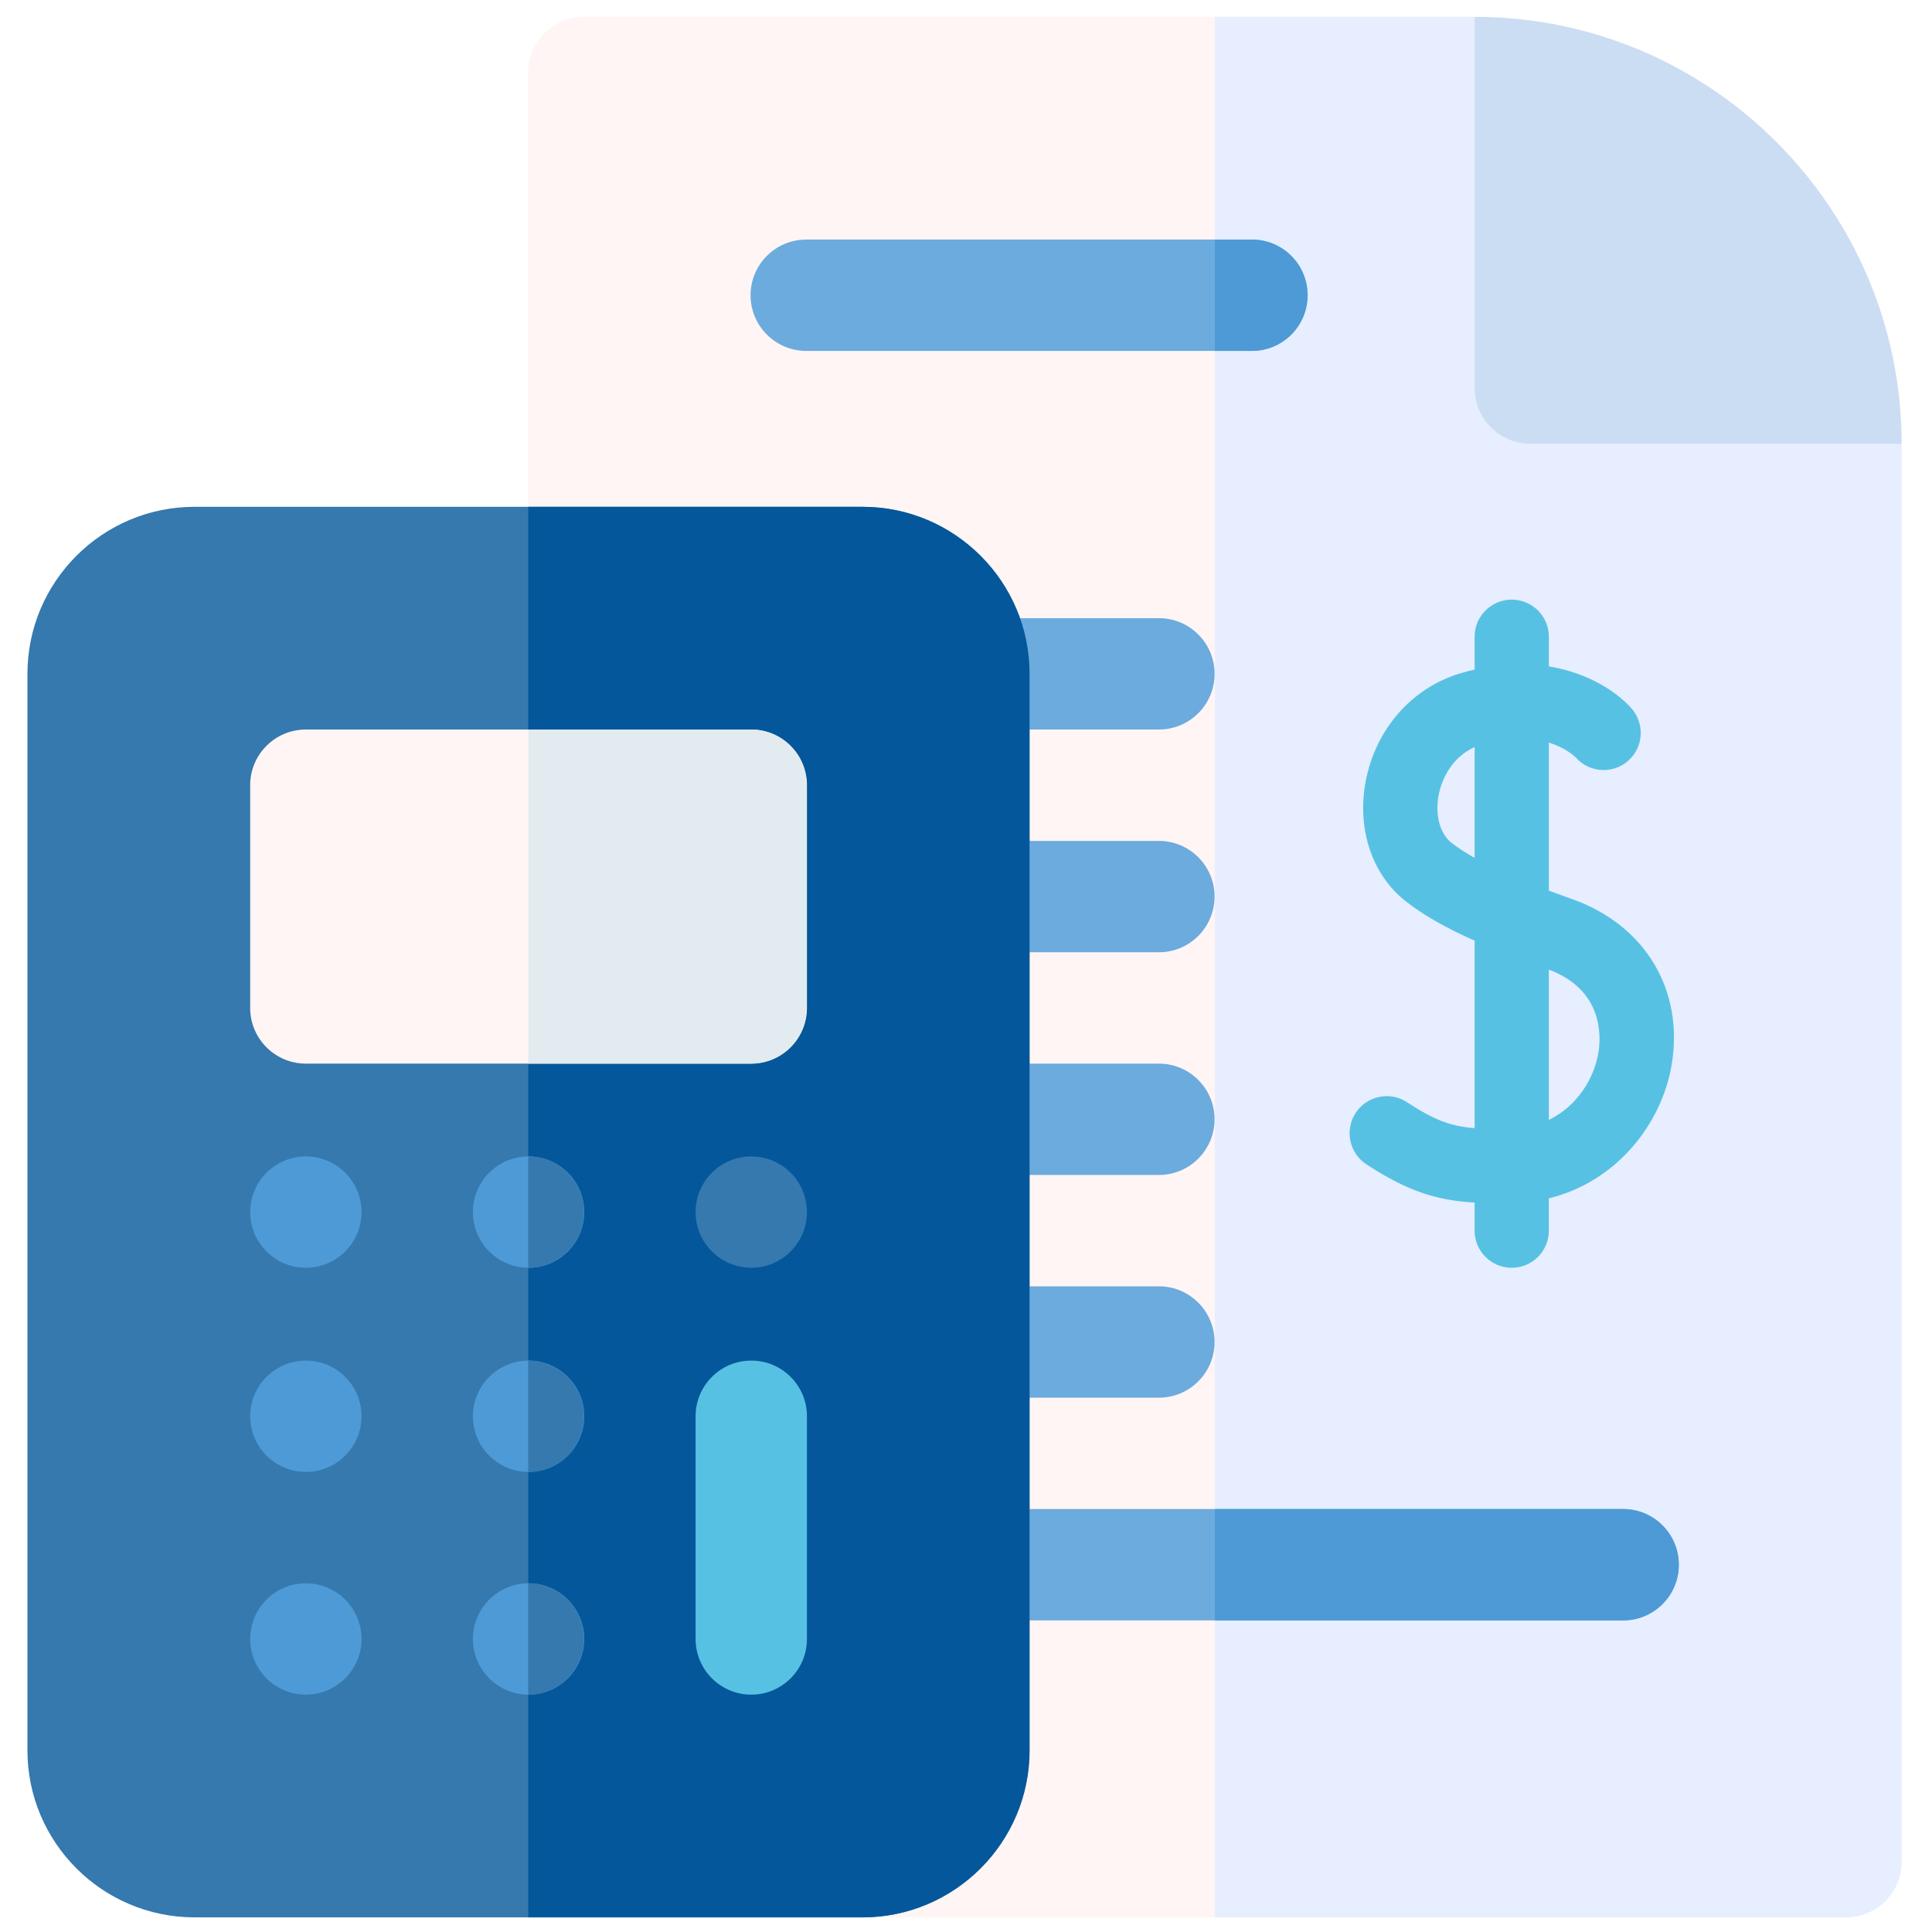
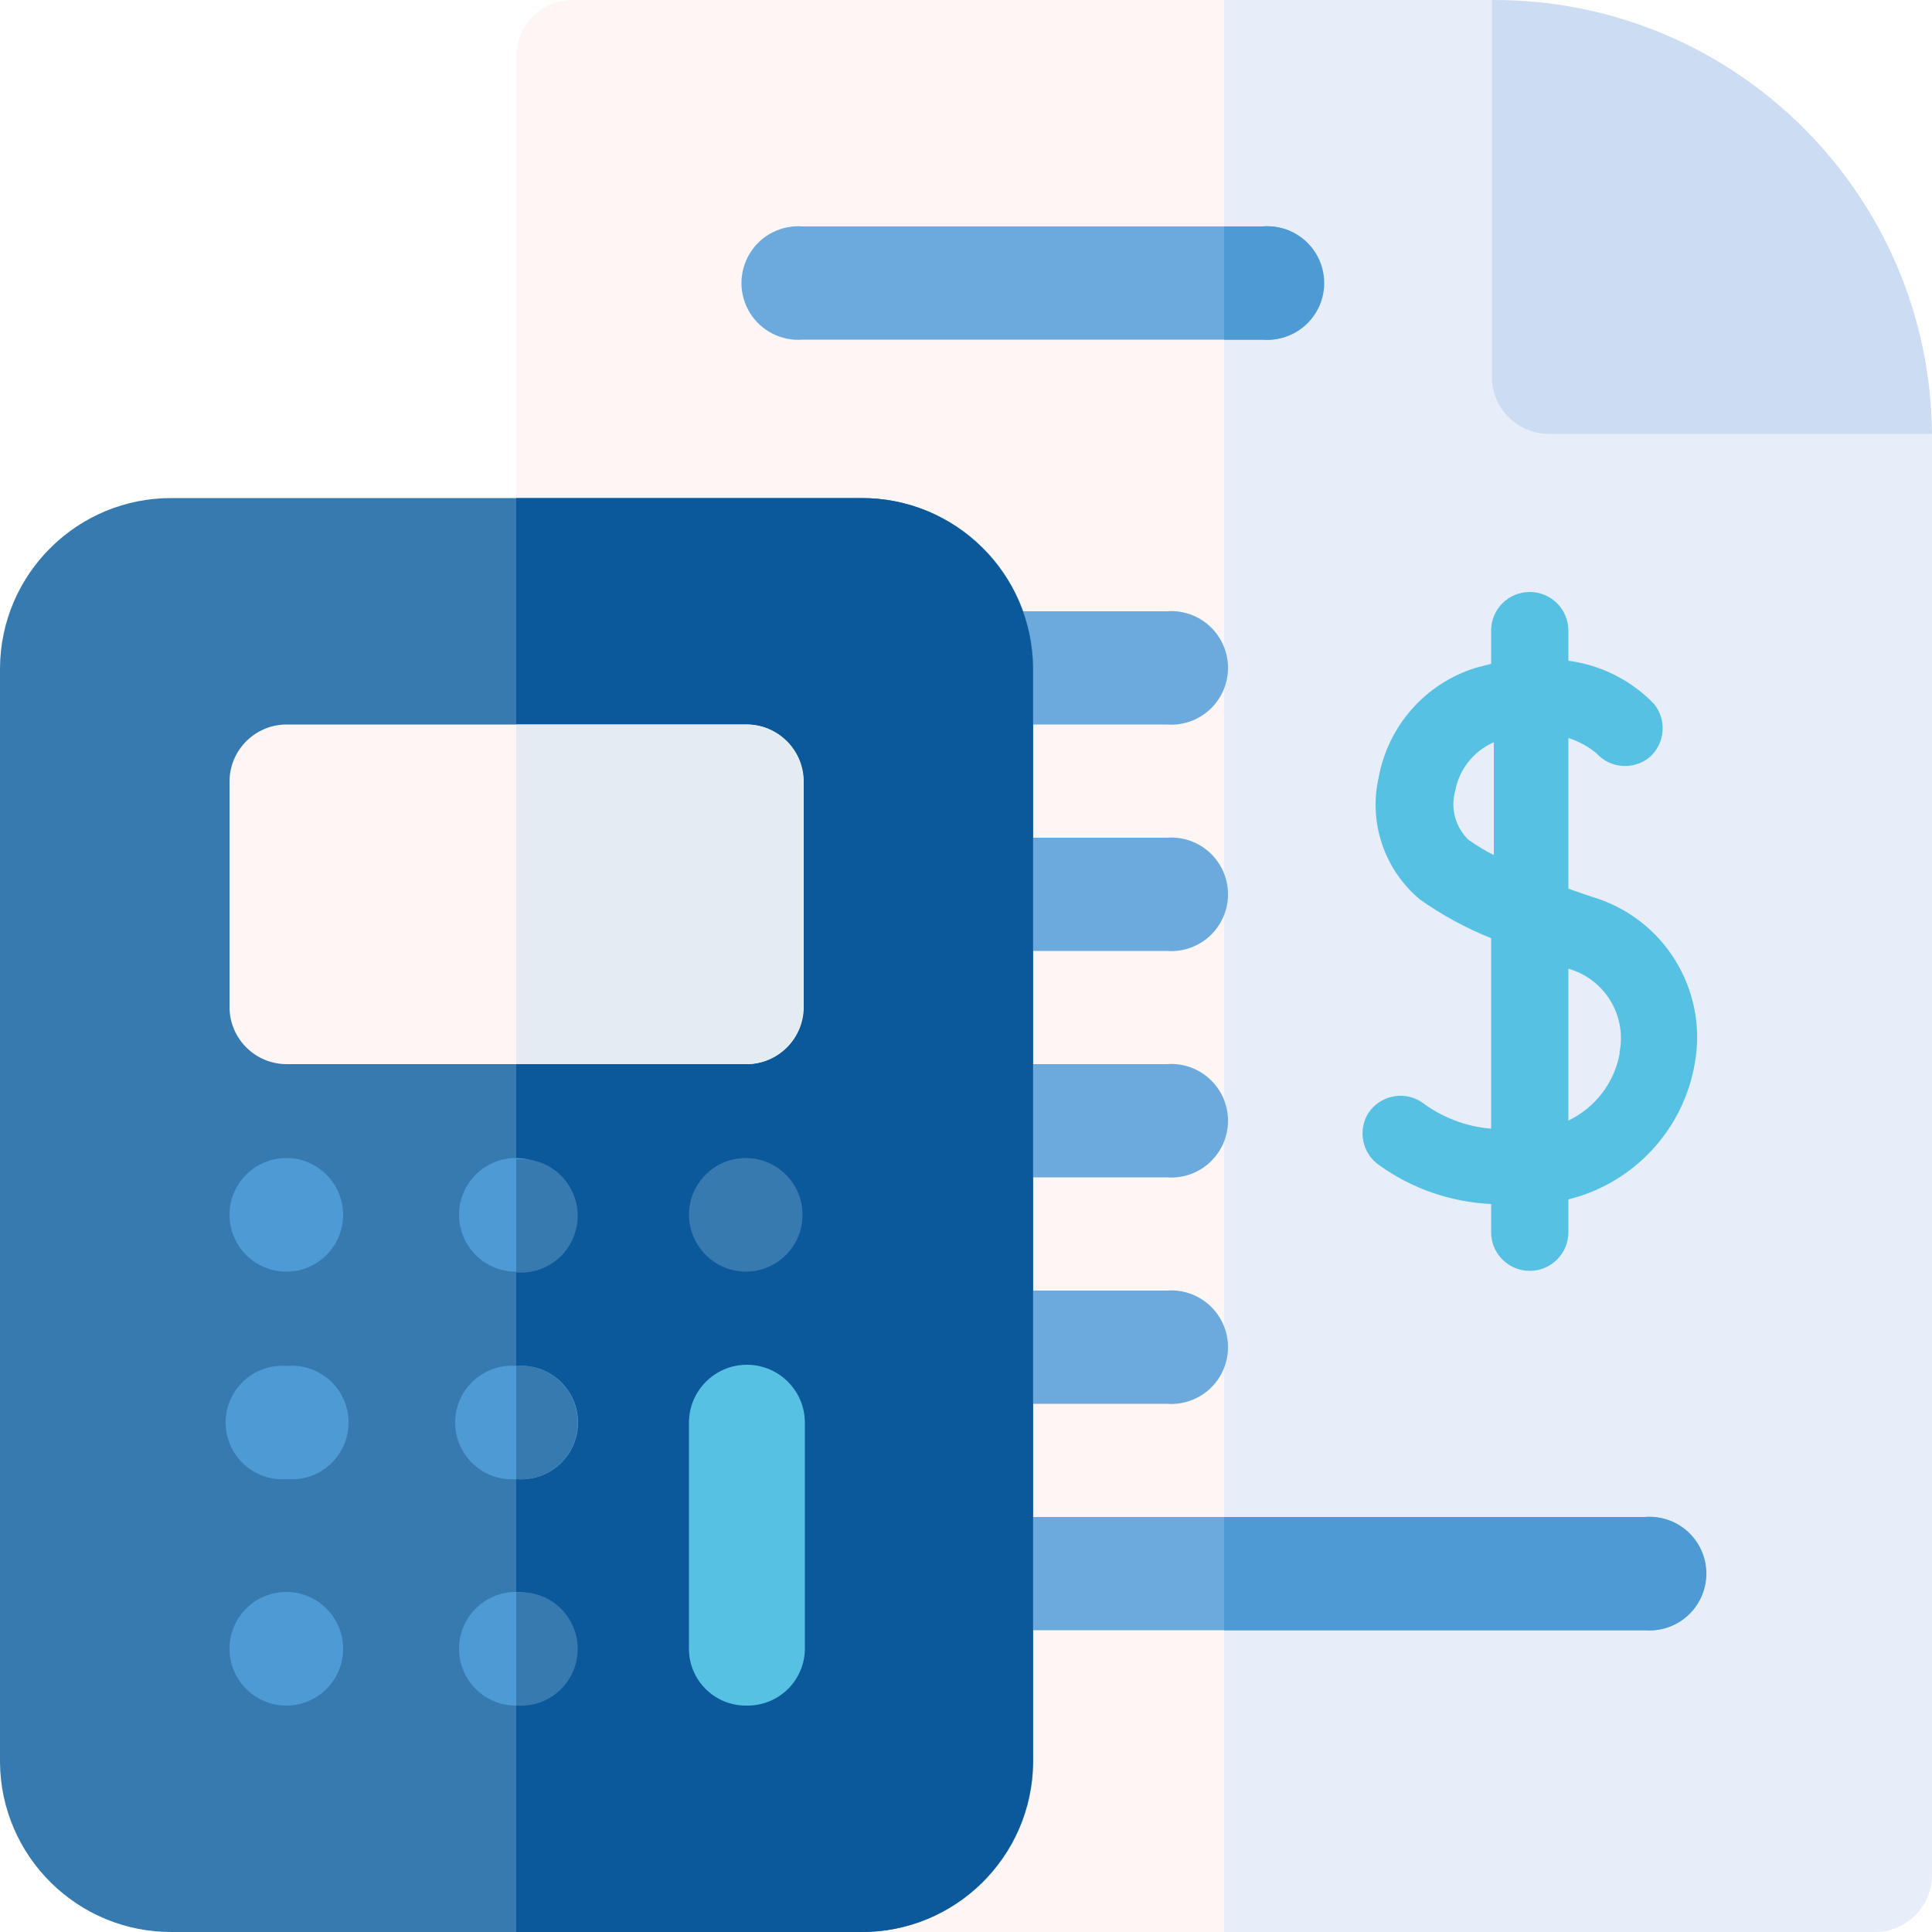
- <svg xmlns="http://www.w3.org/2000/svg" width="55" height="55" viewBox="0 0 55 55" fill="none">
-   <path d="M41.979 0.479H16.618C15.743 0.479 15.033 1.189 15.033 2.064V52.998C15.033 53.874 15.743 54.583 16.618 54.583H52.547C53.422 54.583 54.132 53.874 54.132 52.998V12.632L41.979 0.479Z" fill="#FFF5F5" />
-   <path d="M41.982 0.479H34.585V54.583H52.55C53.425 54.583 54.135 53.874 54.135 52.998V12.632L41.982 0.479Z" fill="#E6EEFF" />
-   <path d="M41.982 0.479V11.046C41.982 11.922 42.692 12.632 43.568 12.632H54.135C54.135 5.931 48.683 0.479 41.982 0.479Z" fill="#CBDDF3" />
-   <path d="M35.633 9.99H22.953C22.077 9.99 21.367 9.28 21.367 8.405C21.367 7.529 22.077 6.82 22.953 6.82H35.633C36.508 6.82 37.218 7.529 37.218 8.405C37.218 9.28 36.508 9.99 35.633 9.99Z" fill="#6CABDE" />
-   <path d="M34.586 9.99H35.642C36.518 9.99 37.227 9.28 37.227 8.405C37.227 7.529 36.518 6.82 35.642 6.82H34.586V9.99Z" fill="#4D9AD6" />
-   <path d="M32.992 20.768H24.643C23.768 20.768 23.058 20.059 23.058 19.183C23.058 18.308 23.768 17.598 24.643 17.598H32.992C33.867 17.598 34.577 18.308 34.577 19.183C34.577 20.059 33.867 20.768 32.992 20.768Z" fill="#6CABDE" />
-   <path d="M32.991 27.109H24.643C23.768 27.109 23.058 26.399 23.058 25.524C23.058 24.648 23.768 23.939 24.643 23.939H32.991C33.867 23.939 34.576 24.648 34.576 25.524C34.576 26.399 33.867 27.109 32.991 27.109Z" fill="#6CABDE" />
-   <path d="M32.991 33.449H24.643C23.768 33.449 23.058 32.739 23.058 31.864C23.058 30.989 23.768 30.279 24.643 30.279H32.991C33.867 30.279 34.576 30.989 34.576 31.864C34.576 32.739 33.867 33.449 32.991 33.449Z" fill="#6CABDE" />
-   <path d="M32.991 39.789H24.643C23.768 39.789 23.058 39.08 23.058 38.204C23.058 37.329 23.768 36.619 24.643 36.619H32.991C33.867 36.619 34.576 37.329 34.576 38.204C34.576 39.08 33.867 39.789 32.991 39.789Z" fill="#6CABDE" />
-   <path d="M46.2 46.13H24.643C23.768 46.13 23.058 45.42 23.058 44.545C23.058 43.669 23.768 42.959 24.643 42.959H46.2C47.076 42.959 47.785 43.669 47.785 44.545C47.785 45.42 47.076 46.13 46.2 46.13Z" fill="#6CABDE" />
-   <path d="M46.209 42.959H34.586V46.13H46.209C47.085 46.13 47.795 45.42 47.795 44.545C47.795 43.669 47.085 42.959 46.209 42.959Z" fill="#4D9AD6" />
-   <path d="M44.749 25.593C44.533 25.517 44.313 25.437 44.093 25.355V21.14C44.587 21.294 44.84 21.544 44.859 21.563C45.243 21.999 45.908 22.044 46.346 21.662C46.786 21.278 46.832 20.611 46.449 20.171C46.058 19.723 45.246 19.16 44.093 18.971V18.127C44.093 17.543 43.619 17.07 43.036 17.07C42.452 17.07 41.979 17.543 41.979 18.127V19.061C41.843 19.092 41.704 19.128 41.563 19.171C40.186 19.586 39.157 20.763 38.878 22.244C38.623 23.597 39.059 24.905 40.017 25.656C40.515 26.046 41.133 26.403 41.979 26.779V32.116C41.278 32.059 40.823 31.88 40.055 31.378C39.566 31.058 38.912 31.195 38.592 31.683C38.273 32.172 38.41 32.827 38.898 33.146C40.101 33.933 40.925 34.172 41.979 34.235V35.034C41.979 35.618 42.452 36.091 43.036 36.091C43.619 36.091 44.092 35.618 44.092 35.034V34.115C46.054 33.631 47.311 31.962 47.588 30.316C47.947 28.183 46.832 26.329 44.749 25.593ZM41.321 23.993C40.992 23.735 40.848 23.202 40.955 22.635C41.049 22.135 41.367 21.54 41.979 21.268V24.422C41.733 24.284 41.51 24.141 41.321 23.993ZM45.504 29.965C45.38 30.705 44.901 31.487 44.093 31.881V27.604C45.67 28.19 45.573 29.557 45.504 29.965Z" fill="#57C1E3" />
-   <path d="M24.558 54.583H5.537C2.914 54.583 0.781 52.45 0.781 49.828V19.183C0.781 16.561 2.914 14.428 5.537 14.428H24.558C27.18 14.428 29.313 16.561 29.313 19.183V49.828C29.313 52.45 27.18 54.583 24.558 54.583Z" fill="#3579AE" />
-   <path d="M24.55 14.428H15.039V54.583H24.55C27.172 54.583 29.305 52.45 29.305 49.828V19.183C29.305 16.561 27.172 14.428 24.55 14.428Z" fill="#03579A" />
-   <path d="M21.387 30.279H8.707C7.831 30.279 7.122 29.569 7.122 28.694V22.353C7.122 21.478 7.831 20.768 8.707 20.768H21.387C22.263 20.768 22.972 21.478 22.972 22.353V28.694C22.972 29.569 22.263 30.279 21.387 30.279Z" fill="#FFF5F5" />
-   <path d="M21.378 20.768H15.038V30.279H21.378C22.254 30.279 22.963 29.569 22.963 28.694V22.353C22.963 21.478 22.254 20.768 21.378 20.768Z" fill="#E1EBF0" />
-   <path d="M8.707 41.903C9.582 41.903 10.292 41.193 10.292 40.318C10.292 39.442 9.582 38.733 8.707 38.733C7.831 38.733 7.122 39.442 7.122 40.318C7.122 41.193 7.831 41.903 8.707 41.903Z" fill="#4D9AD6" />
-   <path d="M15.047 41.903C15.922 41.903 16.632 41.193 16.632 40.318C16.632 39.442 15.922 38.733 15.047 38.733C14.172 38.733 13.462 39.442 13.462 40.318C13.462 41.193 14.172 41.903 15.047 41.903Z" fill="#4D9AD6" />
-   <path d="M15.038 38.733V41.903C15.913 41.903 16.623 41.193 16.623 40.318C16.623 39.442 15.913 38.733 15.038 38.733Z" fill="#3579AE" />
-   <path d="M8.707 36.091C9.582 36.091 10.292 35.381 10.292 34.506C10.292 33.63 9.582 32.921 8.707 32.921C7.831 32.921 7.122 33.63 7.122 34.506C7.122 35.381 7.831 36.091 8.707 36.091Z" fill="#4D9AD6" />
-   <path d="M15.047 36.091C15.922 36.091 16.632 35.381 16.632 34.506C16.632 33.63 15.922 32.921 15.047 32.921C14.172 32.921 13.462 33.63 13.462 34.506C13.462 35.381 14.172 36.091 15.047 36.091Z" fill="#4D9AD6" />
-   <path d="M15.038 32.921V36.091C15.913 36.091 16.623 35.381 16.623 34.506C16.623 33.63 15.913 32.921 15.038 32.921Z" fill="#3579AE" />
-   <path d="M21.387 36.091C22.263 36.091 22.972 35.381 22.972 34.506C22.972 33.63 22.263 32.921 21.387 32.921C20.512 32.921 19.802 33.63 19.802 34.506C19.802 35.381 20.512 36.091 21.387 36.091Z" fill="#3579AE" />
-   <path d="M8.707 48.243C9.582 48.243 10.292 47.533 10.292 46.658C10.292 45.783 9.582 45.073 8.707 45.073C7.831 45.073 7.122 45.783 7.122 46.658C7.122 47.533 7.831 48.243 8.707 48.243Z" fill="#4D9AD6" />
-   <path d="M15.047 48.243C15.922 48.243 16.632 47.533 16.632 46.658C16.632 45.783 15.922 45.073 15.047 45.073C14.172 45.073 13.462 45.783 13.462 46.658C13.462 47.533 14.172 48.243 15.047 48.243Z" fill="#4D9AD6" />
-   <path d="M15.038 45.073V48.243C15.913 48.243 16.623 47.533 16.623 46.658C16.623 45.783 15.913 45.073 15.038 45.073Z" fill="#3579AE" />
-   <path d="M21.387 48.243C20.512 48.243 19.802 47.533 19.802 46.658V40.318C19.802 39.442 20.512 38.733 21.387 38.733C22.263 38.733 22.972 39.442 22.972 40.318V46.658C22.972 47.533 22.263 48.243 21.387 48.243Z" fill="#57C1E3" />
+ <svg xmlns="http://www.w3.org/2000/svg" id="Capa_1" data-name="Capa 1" viewBox="0 0 50 50">
+   <defs>
+     <style>.cls-1{fill:#fef5f5;}.cls-2{fill:#e7eef9;}.cls-3{fill:#ccddf3;}.cls-4{fill:#6caadd;}.cls-5{fill:#4e9ad4;}.cls-6{fill:#57c1e4;}.cls-7{fill:#377aaf;}.cls-8{fill:#0b589b;}.cls-9{fill:#e2ecf1;}</style>
+   </defs>
+   <path class="cls-1" d="M38.61,0H14.84a1.47,1.47,0,0,0-1.48,1.46V48.54A1.47,1.47,0,0,0,14.84,50H48.51A1.48,1.48,0,0,0,50,48.54V11.23Z" transform="translate(0 0)" />
+   <path class="cls-2" d="M38.61,0H31.68V50H48.51A1.48,1.48,0,0,0,50,48.54V11.23Z" transform="translate(0 0)" />
+   <path class="cls-3" d="M38.61,0V9.77a1.48,1.48,0,0,0,1.49,1.46H50A11.33,11.33,0,0,0,38.61,0Z" transform="translate(0 0)" />
+   <path class="cls-4" d="M32.66,8.79H20.78a1.47,1.47,0,1,1,0-2.93H32.66a1.47,1.47,0,1,1,0,2.93Z" transform="translate(0 0)" />
+   <path class="cls-5" d="M31.68,8.79h1a1.47,1.47,0,1,0,0-2.93h-1Z" transform="translate(0 0)" />
+   <path class="cls-4" d="M30.19,18.75H22.36a1.47,1.47,0,1,1,0-2.93h7.83a1.47,1.47,0,1,1,0,2.93Z" transform="translate(0 0)" />
+   <path class="cls-4" d="M30.19,24.61H22.36a1.47,1.47,0,1,1,0-2.93h7.83a1.47,1.47,0,1,1,0,2.93Z" transform="translate(0 0)" />
+   <path class="cls-4" d="M30.19,30.47H22.36a1.47,1.47,0,1,1,0-2.93h7.83a1.47,1.47,0,1,1,0,2.93Z" transform="translate(0 0)" />
+   <path class="cls-4" d="M30.19,36.33H22.36a1.47,1.47,0,1,1,0-2.93h7.83a1.47,1.47,0,1,1,0,2.93Z" transform="translate(0 0)" />
+   <path class="cls-4" d="M42.56,42.19H22.36a1.47,1.47,0,1,1,0-2.93h20.2a1.47,1.47,0,1,1,0,2.93Z" transform="translate(0 0)" />
+   <path class="cls-5" d="M42.57,39.26H31.68v2.93H42.57a1.47,1.47,0,1,0,0-2.93Z" transform="translate(0 0)" />
+   <path class="cls-6" d="M41.2,23.21,40.59,23v-3.9a2.16,2.16,0,0,1,.72.39,1,1,0,0,0,1.39.1,1,1,0,0,0,.1-1.38,3.77,3.77,0,0,0-2.21-1.11v-.78a1,1,0,0,0-2,0v.86l-.39.1a3.66,3.66,0,0,0-2.52,2.84,3.19,3.19,0,0,0,1.07,3.16,8.91,8.91,0,0,0,1.84,1v4.93a3.44,3.44,0,0,1-1.8-.69,1,1,0,0,0-1.38.29,1,1,0,0,0,.29,1.35,5.4,5.4,0,0,0,2.89,1v.73a1,1,0,0,0,2,0v-.85a4.39,4.39,0,0,0,3.27-3.51A3.79,3.79,0,0,0,41.2,23.21ZM38,21.73a1.28,1.28,0,0,1-.34-1.26,1.71,1.71,0,0,1,1-1.26v2.92A5.11,5.11,0,0,1,38,21.73Zm3.92,5.52A2.41,2.41,0,0,1,40.59,29V25.07A1.87,1.87,0,0,1,41.91,27.25Z" transform="translate(0 0)" />
+   <path class="cls-7" d="M22.28,50H4.46A4.43,4.43,0,0,1,0,45.61V17.29a4.43,4.43,0,0,1,4.46-4.4H22.28a4.43,4.43,0,0,1,4.46,4.4V45.61A4.43,4.43,0,0,1,22.28,50Z" transform="translate(0 0)" />
+   <path class="cls-8" d="M22.27,12.89H13.36V50h8.91a4.43,4.43,0,0,0,4.46-4.39V17.29A4.43,4.43,0,0,0,22.27,12.89Z" transform="translate(0 0)" />
+   <path class="cls-1" d="M19.31,27.54H7.43a1.48,1.48,0,0,1-1.49-1.47V20.21a1.48,1.48,0,0,1,1.49-1.46H19.31a1.48,1.48,0,0,1,1.49,1.46v5.86A1.48,1.48,0,0,1,19.31,27.54Z" transform="translate(0 0)" />
+   <path class="cls-9" d="M19.3,18.75H13.36v8.79H19.3a1.48,1.48,0,0,0,1.49-1.47V20.21A1.48,1.48,0,0,0,19.3,18.75Z" transform="translate(0 0)" />
+   <path class="cls-5" d="M7.43,38.28a1.47,1.47,0,1,0,0-2.93,1.47,1.47,0,1,0,0,2.93Z" transform="translate(0 0)" />
+   <path class="cls-5" d="M13.37,38.28a1.47,1.47,0,1,0,0-2.93,1.47,1.47,0,1,0,0,2.93Z" transform="translate(0 0)" />
+   <path class="cls-7" d="M13.36,35.35v2.93a1.47,1.47,0,1,0,0-2.93Z" transform="translate(0 0)" />
+   <path class="cls-5" d="M7.43,32.91a1.47,1.47,0,1,0-1.49-1.46A1.47,1.47,0,0,0,7.43,32.91Z" transform="translate(0 0)" />
+   <path class="cls-5" d="M13.37,32.91a1.47,1.47,0,1,0-1.49-1.46A1.47,1.47,0,0,0,13.37,32.91Z" transform="translate(0 0)" />
+   <path class="cls-7" d="M13.36,30v2.93a1.47,1.47,0,1,0,0-2.93Z" transform="translate(0 0)" />
+   <path class="cls-7" d="M19.31,32.91a1.47,1.47,0,1,0-1.48-1.46A1.48,1.48,0,0,0,19.31,32.91Z" transform="translate(0 0)" />
+   <path class="cls-5" d="M7.43,44.14a1.47,1.47,0,1,0-1.49-1.46A1.47,1.47,0,0,0,7.43,44.14Z" transform="translate(0 0)" />
+   <path class="cls-5" d="M13.37,44.14a1.47,1.47,0,1,0-1.49-1.46A1.47,1.47,0,0,0,13.37,44.14Z" transform="translate(0 0)" />
+   <path class="cls-7" d="M13.36,41.21v2.93a1.47,1.47,0,1,0,0-2.93Z" transform="translate(0 0)" />
+   <path class="cls-6" d="M19.31,44.14a1.47,1.47,0,0,1-1.48-1.46V36.82a1.49,1.49,0,0,1,3,0v5.86A1.48,1.48,0,0,1,19.31,44.14Z" transform="translate(0 0)" />
</svg>
